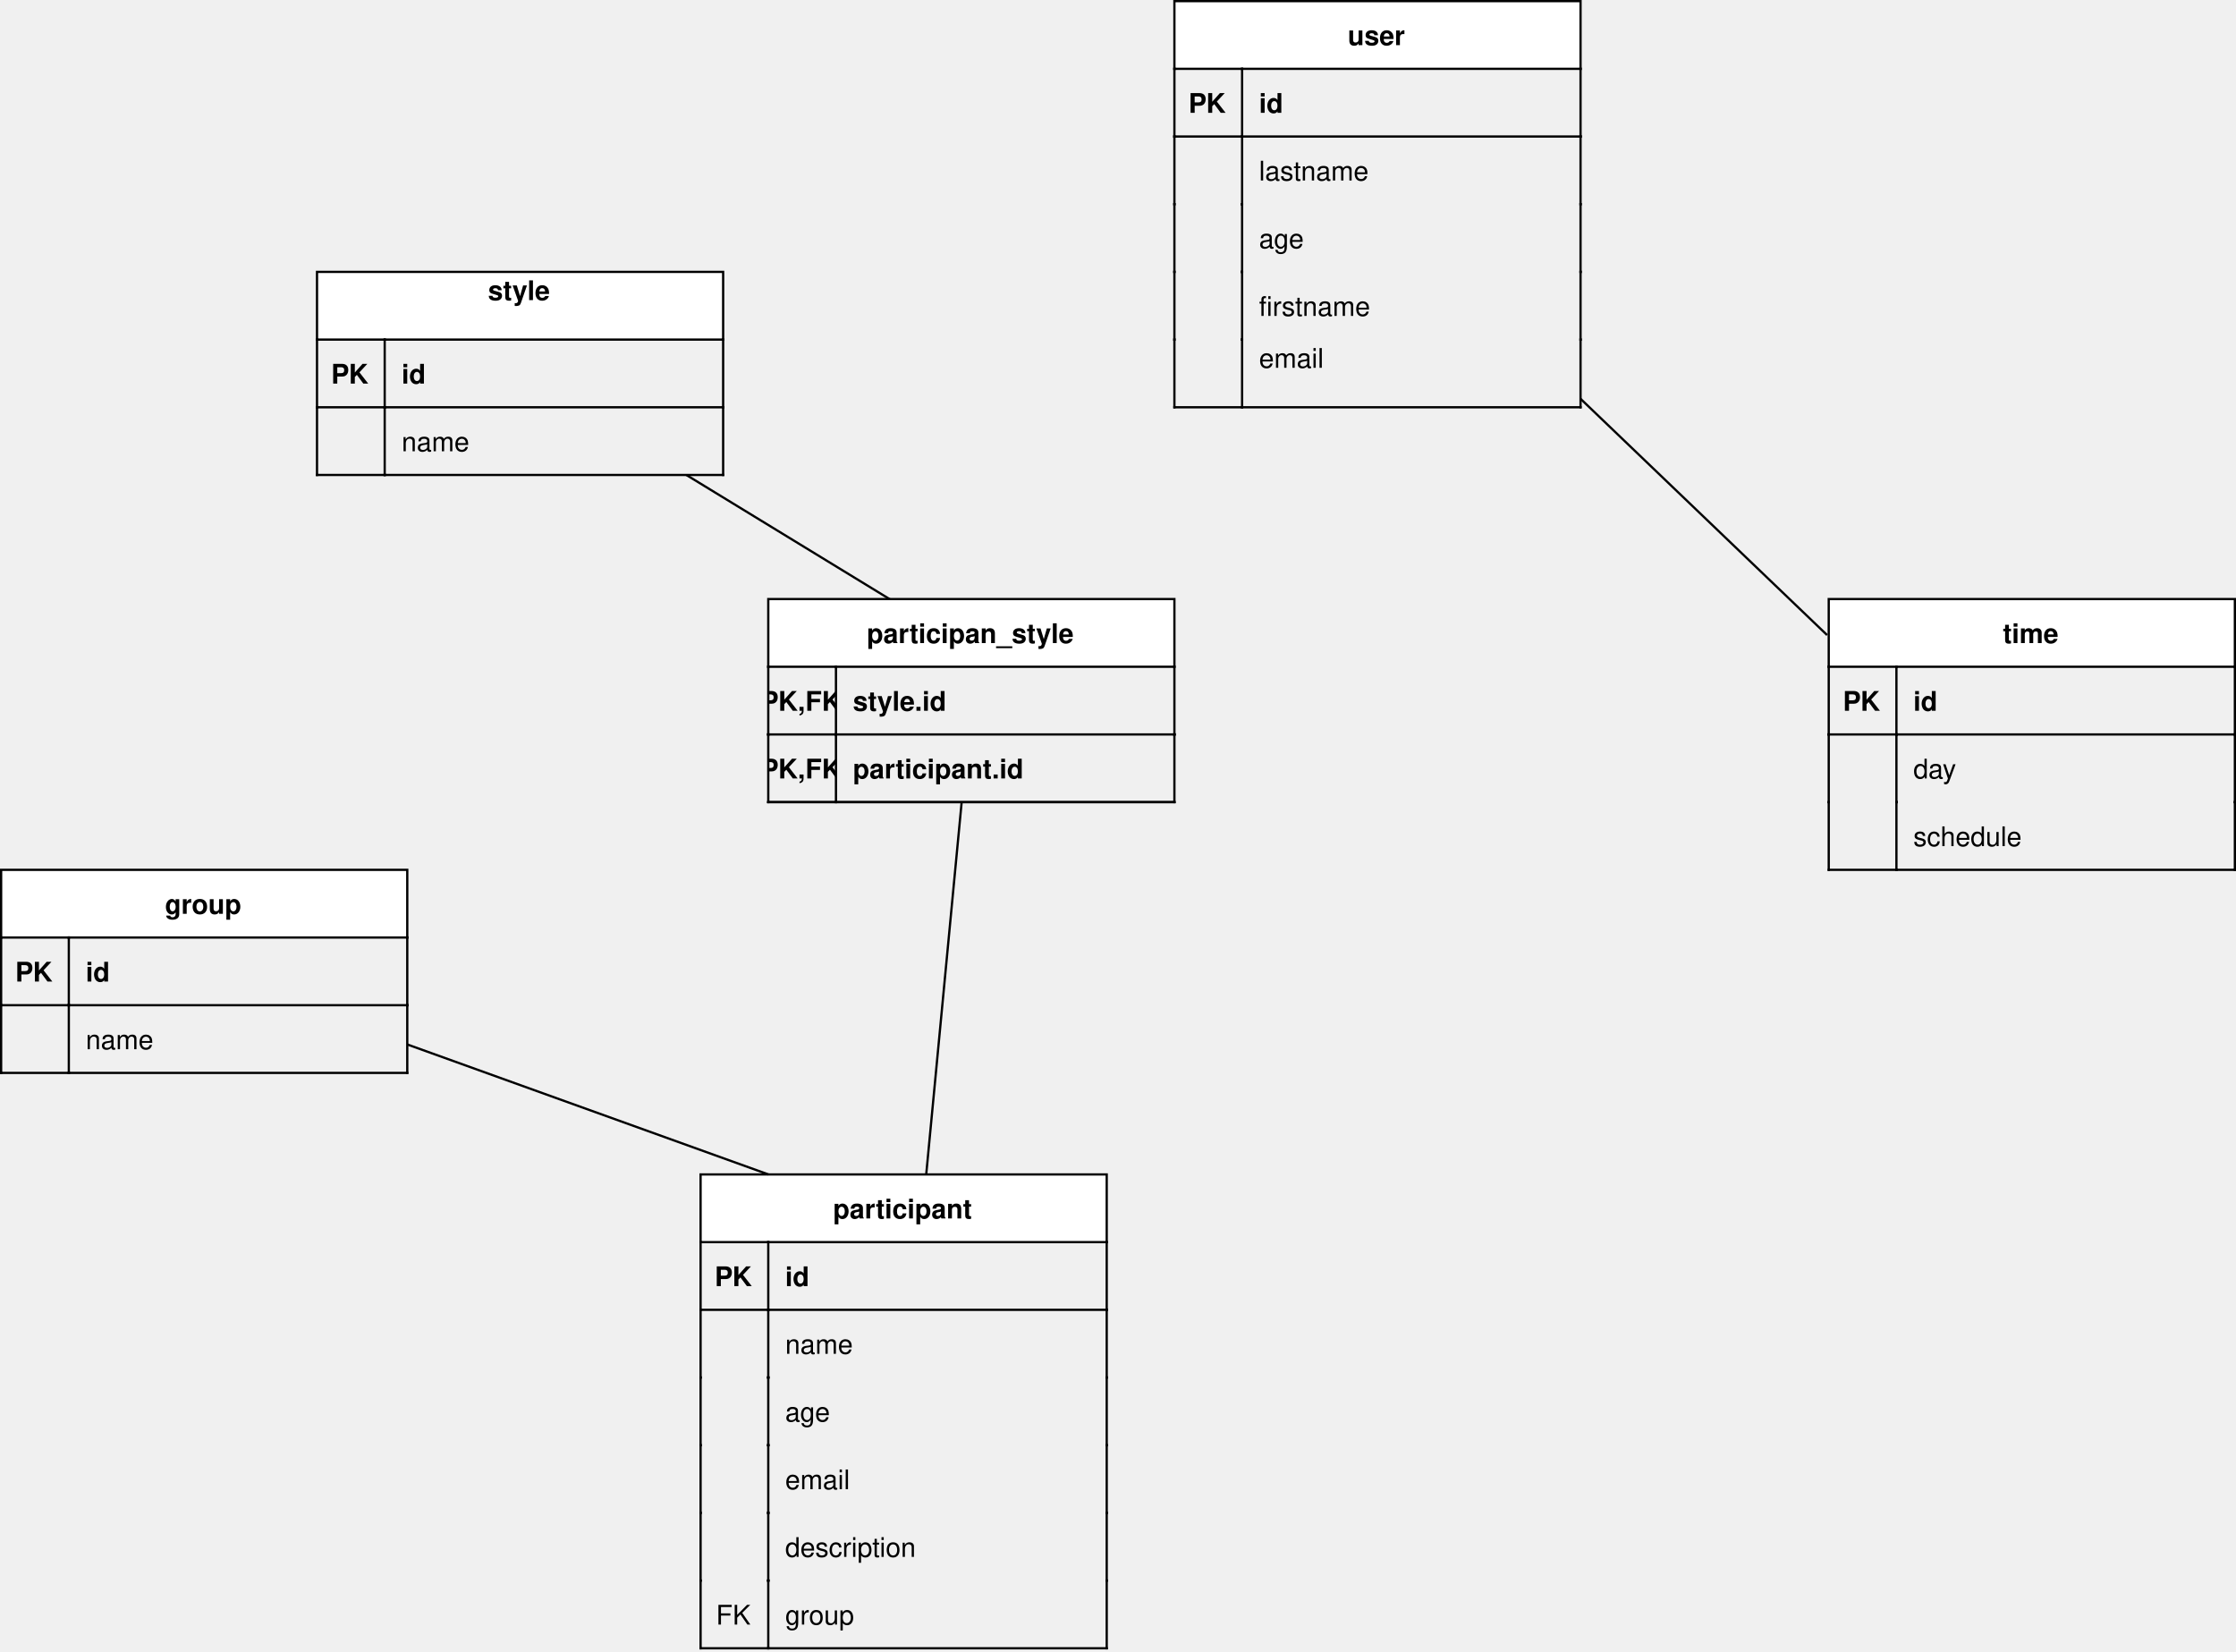
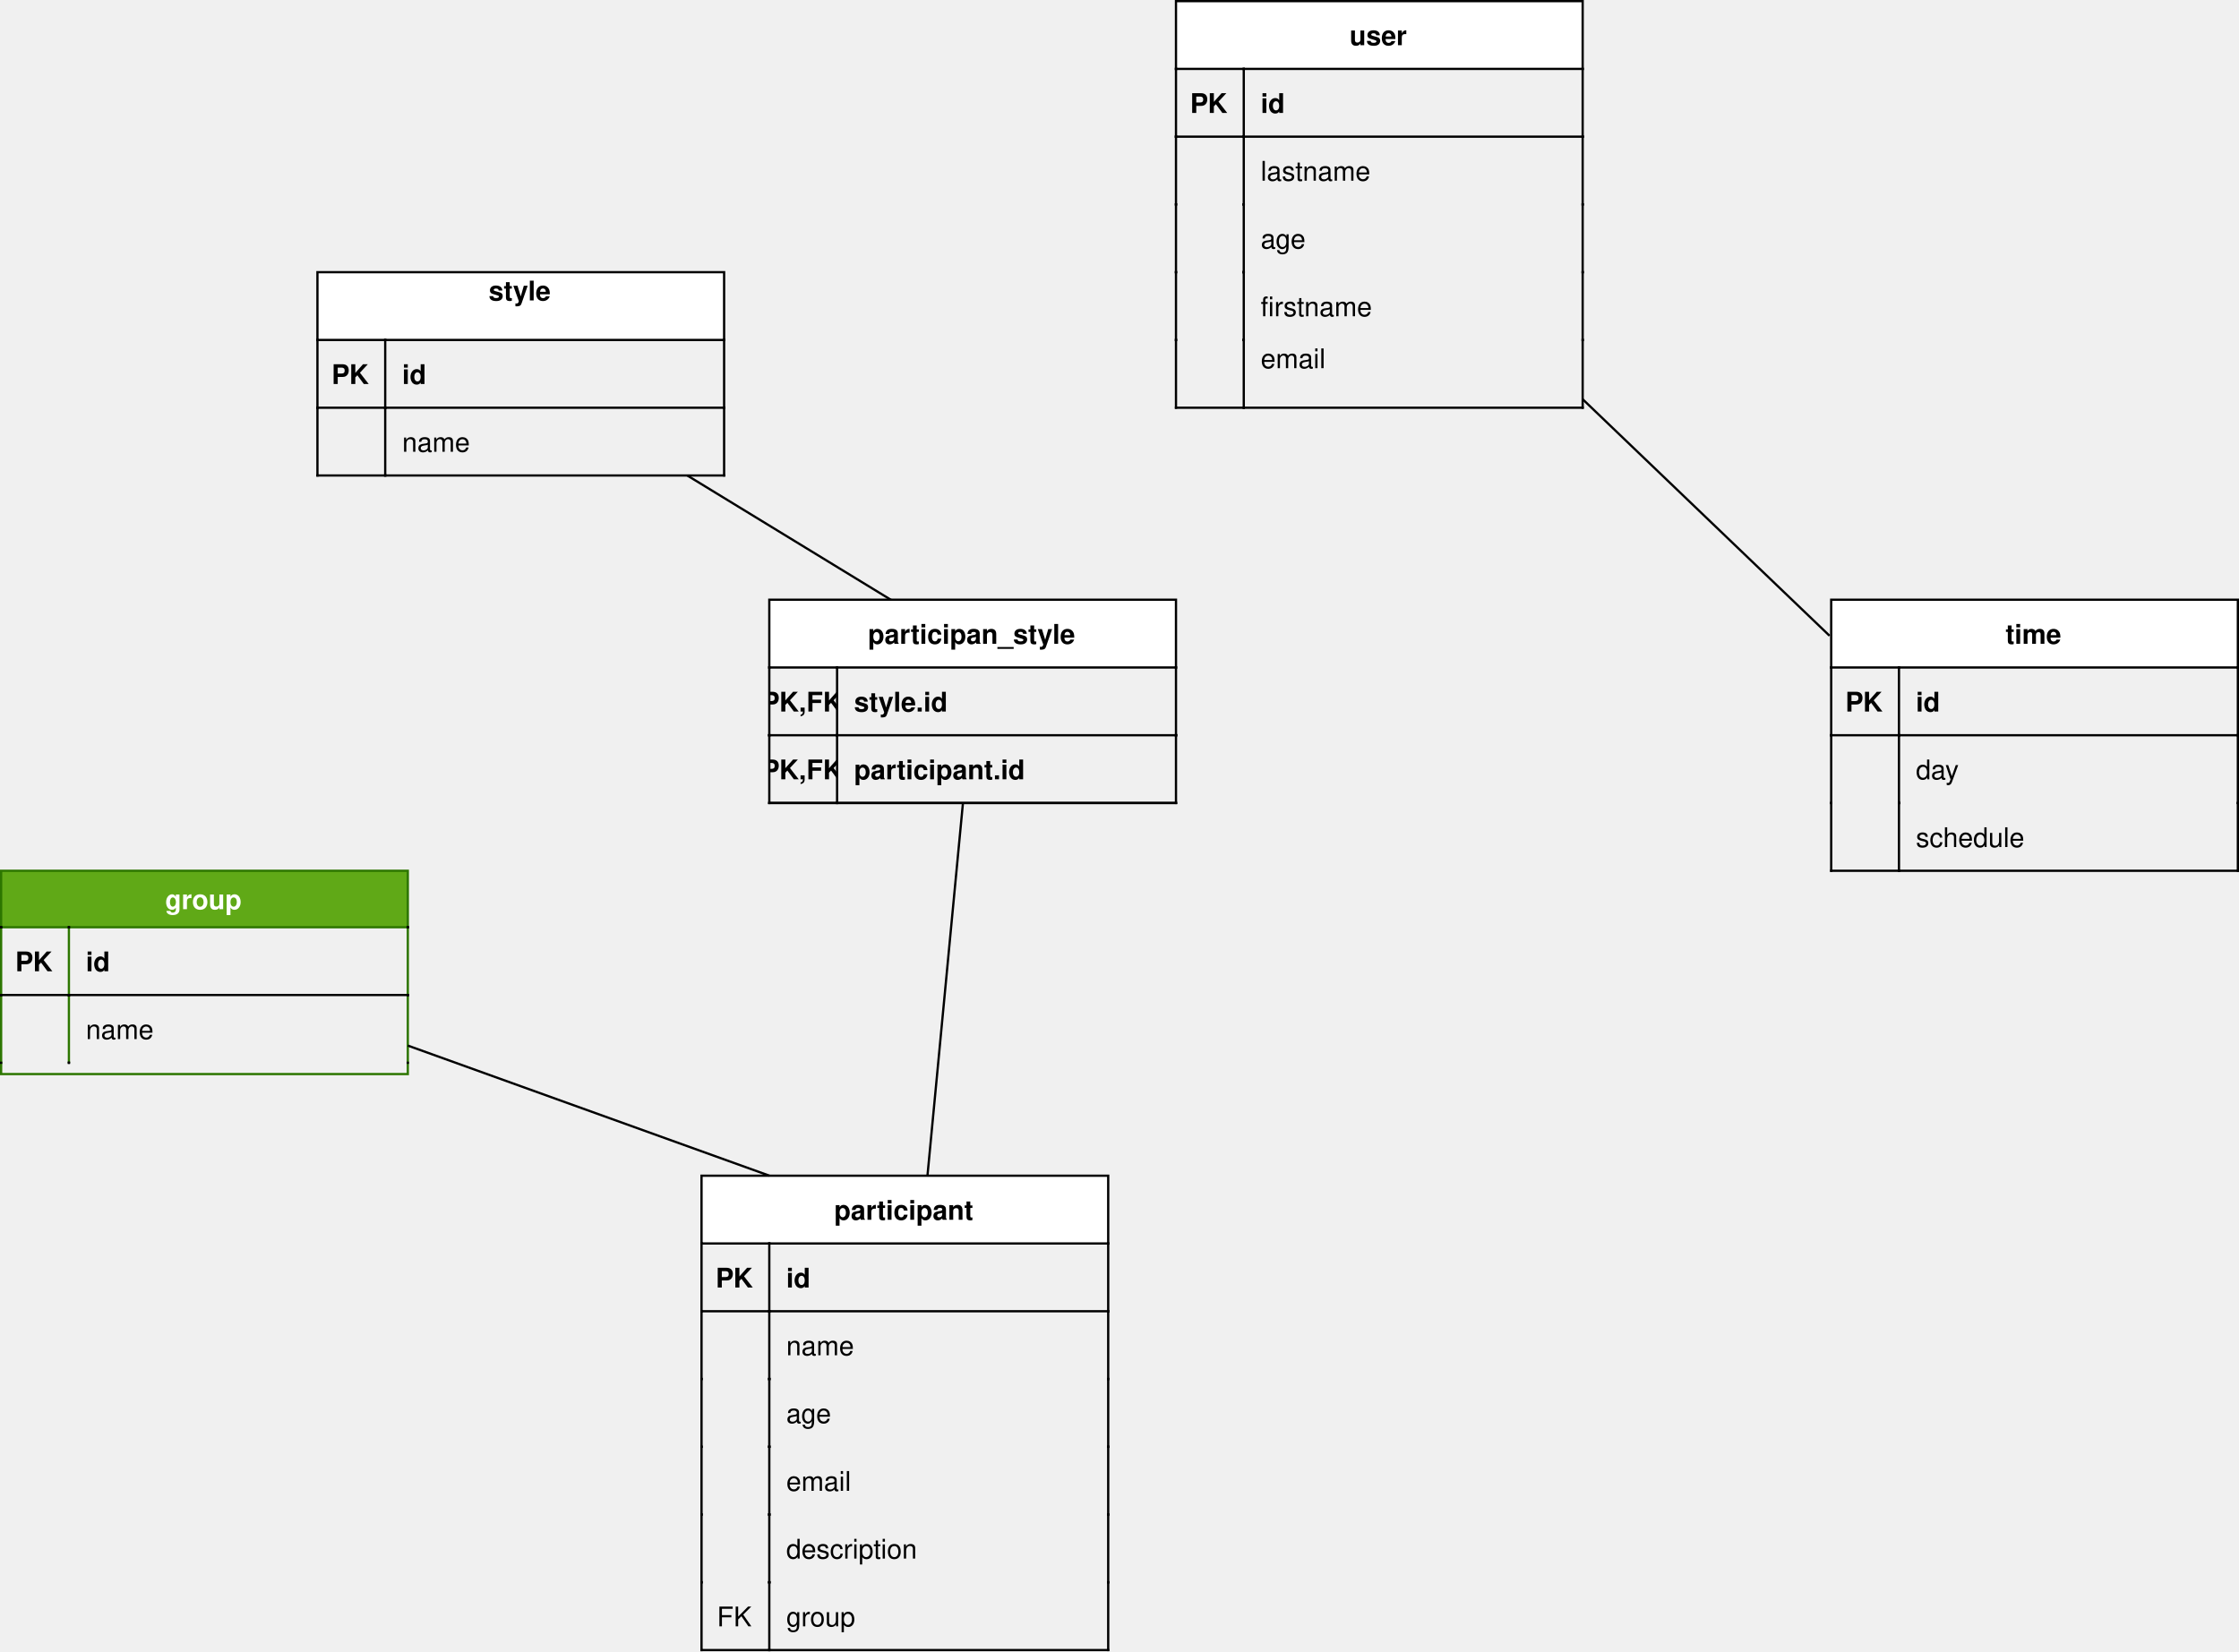
- <svg xmlns="http://www.w3.org/2000/svg" host="65bd71144e" version="1.1" width="991px" height="732px" viewBox="-0.5 -0.5 991 732" content="&lt;mxfile&gt;&lt;diagram id=&quot;DeCs5ghvAxFS0N9LmtRk&quot; name=&quot;Page-1&quot;&gt;7V1tj5s4EP41+bgRxrzlY5Nee9JtpVV70t19OrnBm1hHIAKnm+2vPxvMq0kCJCEUU61UPBgHZh778YwHM4Or3fFziPbbL4GLvZmuuccZ/DjTdR3oFvuPS96FRFvARLIJiZvIQC74Rn5iIdSE9EBcHJUq0iDwKNmXhevA9/GalmQoDIO3crXXwCv/6h5tsCT4tkaeLP2LuHSbSB3dzuW/Y7LZpr8MrEVyZofSyuJJoi1yg7eCCP42g6swCGhytDuusMe1l+olue7TibPZjYXYp40ucJIrfiDvIB4uou/sObmNINM3XIobjaVJhS3a80OKvnPRMqIopMJIkF/B1E4R8XHIBCAuex7aRySunki2xHOf0XtwoGlDaWn5So7Y/ZrYiNdl5npmjfEib/yVNf5N3Aw/jTyy8dnxmj0x/8VliCN2L88oolkDB9/Frrg+0zgvbDwUpQ1H/2G63qYnQuQS1uIq8AL+GH7g40wXRfUKjf/AIcXHgkio+zMOdpiG76yKOPtkCNML8D9BUX7LkQQcIdsWULQQMiTAu8mazu3LDoSJT5h7IZn7vHm/clUtt0FIfnKjeqmuCiaPy29k5yGfoR65FdEyiLt5bDrieRWFlqHBK7lhsP8ThRtMhWAfEJ/Gz2wu2R/TwkqbmzOT3euKlUFeZn+8esis5kc0ZBDkbWCGhDfM0bCkwV406uHXtP1QqJgffw8oDXZX4KYGIE5jhAhENAUEvAEg0nGoAIiXP05Cgj0XJcj7ysZU5G+8xIDxEItyA9ZYuVbvma6rRqj28ICp7tWLdb8lrov929lm0dg2BWPAlrYQjeVaa90a8tjQ5iPKOhN77EgycHafzWwOJJuzU4+1eTqKJ3WX0R6tib95Tq60KqAwhwKK4+kOa94UJI2auzFK9IkqGlGF9kCqsPqkCtgcEP0MGtglaXv35YmsL6jFE4ZkcB/t8NCZYhAwGDMzmLITEZt+TfaIqWpyF2/pLgJYdheh3XDIz4Il14z5luweTJOA+/qLZvPp5wP8RUv2HRTyF7PuoNQ8wJI9gclf7ASKMc8KrBbugdJUcTt/sT1V9OkvWrL78OBBozd/MesLavGEKRlcbX+xBQxGzQzWxAyDZ4ZFn8xgq8sMVmPDjIkZ5CwDnmGhLjE0R8GoiWHKRhg+MQC9R2ZIg5sqMoOSuQi2HE/EO0Q8hblhSj+IgdEiejBxw6O4weyTG+TwgirckHUGtbhBjhu4OFqHZE9J4KvLEC3QMGaGAHCiiD4oQoJZHWucpginR4oAUOaIT49enr4rS1wwjugjo6YJAGWe2DCN7mcrffZBe7D1e+aJrngYM1HYcvRRAgX23Q/8xbDczFu680SXxUdC/+ZqnkMIRfmfuKwZuih/PKbdnRfeC4UXHBJ2t3F6Wz2hC0NFwSFci/sBadIFTdljlucHY7f0etrZ3l2n7lQWYg9R8gOX7uKMSV84eRXAUklNM7SKGZMHElflJpQbcsoNQbPSUKIEqaEOWHDkeAMlZ9Yop6TFHBnN55tWBRkAmM0mAVmw8ZpZgKNP88JG88LbJS06zSHygKRFR05NUihpMesOSgUPHNk5nJIWO4FizFNDp0VMUWmquF2UuT1V9Jm06LTIVRpB+KBkGLOxYcbEE3Iukoveh04Ug0DBmIkBpL7sxAwDZoY+kxaBJocOVKGGvDcoxQ1AkyMJ0XqL3YOncPJiGzCMmiJAgzeezsaVa3QrGihEgtOsjFIgOI0ODyUSnL5rnAZ3qntVNY0EG4Yzh84i/1dp1pqDwkmn/CO3ixID0GBp+fySgc9+jK8ZPGlzTTNSSbJqAJJVBC7Ilw3i0nux1G3hANoyXlJmHQhcTHsxd2zbXjB3y9TsNFSTWtnpCB59Yc8tw9ZMx9GhqS/MUrNZbukd4JKiQ1qBPDtjrMwOlVhWuLQ+eZZGnkBloUiHDdcVbrJ3XpsNcJR2Ca5bV7gEkUTrg1hYADVb5Ix8ZeGideBFZvnl3QJdjhqrvrbQFRajdhD06cXXPmJIVxJGn8sLQFfr1deLprEUYAs5/Uy9bRG6AmHU/ACvDSDliYnAsmeFxMRZt6TESnygW2zq1HDbT2xBN4x5HgIwMte8un1e6+CCfTa4cL+MxSygU0DJIWKGm2ILt4wtwOq2/I3fbQPVeFW3NxcaJClPc8UroNMMI0lnG0ZwAcrbIygeXEg6ybini+k4NAUXrobFqCePRot0BKUJ477BhQuE0WtwwdCbQ0KB4IKhQIaKIbuQTGl0CjA0BcO4OWJ6Q/4X4IhesxgNtXZRuTgsKPB+vCEvQym3+2JXHIybHlosRk308Ch66HUDRmC0iEOqwA8nbDMqfpDjjK8knJyI5mgYNUvUfO5rYonhsUSfWzGCNt8FU4AlTu2BNiaWqPnyl9ip9/KX4pUki1OgGDVZ1HwrLP825L8JNM6SR4UopsSFS4kL2Vjcdq+lm7wTMX31q+Hk4L5pC0m3G0baQs13v3jawurhG3E+NnfBUuDFiJovgMXWnk8ZDN3AMeq5gi3PFSbuGBx39JrBYNfv1Kc6d9gnTDQm7qj54Efhq/ITg3SEyIgYhBXDIKDF6iHab78ELuY1/gc=&lt;/diagram&gt;&lt;/mxfile&gt;">
+ <svg xmlns="http://www.w3.org/2000/svg" host="65bd71144e" version="1.1" width="991px" height="731px" viewBox="-0.5 -0.5 991 731" content="&lt;mxfile&gt;&lt;diagram id=&quot;DeCs5ghvAxFS0N9LmtRk&quot; name=&quot;Page-1&quot;&gt;7V1tj5s4EP41+dgI856PTXrtSbeVqvaku/tUucGbWCU4Am83219/BmwgmE1NliXUplqp8WAMzDz24xkPZuFsDqcPKTzuP5IIxQvbik4L593CtoG78tl/ueSJS3w/LCW7FEdcVgu+4J+ICy0ufcARys4qUkJiio/nwi1JErSlZzKYpuTxvNo9ic+veoQ7JAm+bGEsS//BEd2X0tAOavmfCO/24srAX5VHDlBU5k+S7WFEHhsi54+Fs0kJoeWvw2mD4lx7Qi/lee+fOVrdWIoSqnQCV/wPGD/wh8voE3tOm9nIYfp21vxGC2lZYQ+P+U8Kv+WidUZhSrmRnPwMpnYKcYJSJgBFOY7hMcNF9VKyx3F0B5/IAxUNidL6Hp9Q9Lm0UV6XmeuONZYX88bvWeNf+M3kh2GMdwn7vWVPnF9xnaKM3csdzGjVwEMSoYifX2k8L+ximImGs++IbvfiQAojzFrckJjkj5GQBFW6aKqXa/wHSik6NURc3R8QOSCaPrEq/Ogbl5ueg/+Nw8uPNZJAyGX7BopWXAY5eHdV07V92Q9u4mfMvZLMfdm8n3NVrfckxT9zo8ZCVw2TF+VHfIhhwlAPo5ZoTYpuXpgOx3FLoefQyCtFKTn+DdMdolxwJDihxTN7a/bHtLCxlt7CY/e6YWVQl9lfXj1lVksymjII5m0ghoRHlKNhTcmRNxqje9F+ylWc//5GKCWHF+CmAyChMkI4IlQB4QwACDEONQDx6a9nIcGei2IYf2ZjKkx2cWnAYoiFtQE7rNyp90rXbSO0ezhhqruPC93vcRShZDjbrJRt0zCG09MWvLFaa71bgzEb2hJIWWdij51JBq7uU83mQLI5O3Rbm4tRvKy7zo5wi5PdXXmm3wKFNxVQnJ7vsN6gIFFqbmCU2DNVKFGFdUOq8MekCkcdEOMMGijCor3X5YmqL5jFE65k8AQe0NSZYhIw0JkZPNmJKEy/xUfIVDW7i0O6i8A5dxedQHHIr4IlLxnzfdk9mCcBr+sveurTzxv4i77sOxjkL1bdwah5gC97ArO/eBUodJ4V+D3cA6OpYjh/sT9VjOkv+rL7cONBYzR/seoLZvGEJxncbH+xBwy0ZgZ/ZobJM8NqTGYIzGUGX9kwOjGDnGWQZ1iYSwzqKNCaGOZshOkTA7BHZAYR3DSRGYzMRQjkeCI6QBwbzA1z+kEBjB7Rg5kbbsUN3pjcIIcXTOGGqjOYxQ1y3CBC2TbFR4pJYi5D9ECDzgwBnJkifgOKCEekCODIHPH+1svTo7FE3SGMogngyDyxYxo9Ljb24q11Y+vfkCf64EFnogjk6KMECpREb/MXw2oz7+kh5l0WnTD9N1fz0nEcXv6vKFuuzcvvTqK754WnRuETSjG72yK97RlD8dshD+mW3w8QSRdUsMeizg9G0dnraRd7d5e6hSxFMaT4Bzq7iwsm/ZSTVwMsrdQ012qZsXwgflZtQrmh8Lwhx2s1VCpBaugKLIRyvIHiC2uUc9JijQz1YcRvIQMAT20SUAUbXzILCO15Xqg0LxwuaTFUh8gNkhZDOTXJoKTFqjsYNSsMZedwTlq8ChQ6Tw3DHjFFo6liuBBCf6oYM2kx7JGrpFn4oOoLZvGEnIsUwaepE8UkUKAzMQDhy87MMGFmGDNpEVhy6MAUaqh7g1HcACw5kpBt9yh6iA1OXuwDBq0pAii88XQxrtyhW95AIxIsltzOAsEiOjyVSLB411gEd9p7ValGgl03XDrhqv7XatZfgsbB8Pwiw0WJAVBYWr68ZJCwi+VrBm+spWW5QlKuGoByFSEX1MsGRempWbpu4cAJZLwIZp0IXLxgtQyDIFgxd8uzAhGqEVYOrwSPvQqWvhtYXhjajmevvLNmq9zSV4CLQIe0AnlxxtiaHdreQotlhSa3LWzHt+AKBPzqDfl98a/QQUq+o8YR+13gWxcB32O3PdBaW7IdxaWIQbbb67NnjtFexID77VWdUdmNsBUhMYgb0bGrjkGLEXWPMMuTsOVA87wccR0stPYp7Pld2bHDTlcQhjcqYZj7tmzdHQxjCzljzeydFPoAQWt+cF4ac6pzGYEfLBq5jItXyWPsjF6Je55IOMJ23WUdNXCr22vvuNc7HhFcjEe8XpJjFQNqoOQhY4brE46Ysxx/OcK0d/JXfh0OtENc173soJDXPM8VXwCdDoxUPWuSiY7AkXdUMCm44KhvoK3TdFGMQ3Nw4cWw0Hry6PbIYDCaMAYMLvQnjDHTHYFrq0NCt+CCqz7j04otZBeSKY0aHmDoAQa9OWJ+qf434IhREx9dczdeqbuDYRwhL0MZvWFjHxzoTQ89FqNmergVPYy6ZyNwe8QhteMHddtoxQ9ynPEep7MToY4GrVmi4wthM0tMjyXG3L0R9PmUmG4s0WPbNJ1YouNjYXxz319/XF5/sugBCq3JouPzYvXnJL+W0LhIHi2imBMXfoWjaizuuz3TIO9EzB8KU5wcDJi2UPWxaaYtdHwqLE9b2Nx8784RcxfM/GYY6PhoWGHt5ZzBcB04tJ4rBPJcYeaOyXHHqBkMQffmfkZxR6BuIp24o+MbIY0P0c8MciVENGIQVkwJoc3qKTzuP5II5TX+Bw==&lt;/diagram&gt;&lt;/mxfile&gt;">
  <defs>
    <clipPath id="mx-clip-140-150-30-30-0">
      <rect x="140" y="150" width="30" height="30" />
    </clipPath>
    <clipPath id="mx-clip-176-150-144-30-0">
      <rect x="176" y="150" width="144" height="30" />
    </clipPath>
    <clipPath id="mx-clip-176-180-144-30-0">
      <rect x="176" y="180" width="144" height="30" />
    </clipPath>
    <clipPath id="mx-clip-310-550-30-30-0">
      <rect x="310" y="550" width="30" height="30" />
    </clipPath>
    <clipPath id="mx-clip-346-550-144-30-0">
      <rect x="346" y="550" width="144" height="30" />
    </clipPath>
    <clipPath id="mx-clip-346-580-144-30-0">
      <rect x="346" y="580" width="144" height="30" />
    </clipPath>
    <clipPath id="mx-clip-346-610-144-30-0">
      <rect x="346" y="610" width="144" height="30" />
    </clipPath>
    <clipPath id="mx-clip-346-640-144-30-0">
      <rect x="346" y="640" width="144" height="30" />
    </clipPath>
    <clipPath id="mx-clip-346-670-144-30-0">
      <rect x="346" y="670" width="144" height="30" />
    </clipPath>
    <clipPath id="mx-clip-310-700-30-30-0">
      <rect x="310" y="700" width="30" height="30" />
    </clipPath>
    <clipPath id="mx-clip-346-700-144-30-0">
      <rect x="346" y="700" width="144" height="30" />
    </clipPath>
    <clipPath id="mx-clip-810-295-30-30-0">
      <rect x="810" y="295" width="30" height="30" />
    </clipPath>
    <clipPath id="mx-clip-846-295-144-30-0">
      <rect x="846" y="295" width="144" height="30" />
    </clipPath>
    <clipPath id="mx-clip-846-325-144-30-0">
      <rect x="846" y="325" width="144" height="30" />
    </clipPath>
    <clipPath id="mx-clip-846-355-144-30-0">
      <rect x="846" y="355" width="144" height="30" />
    </clipPath>
-     <clipPath id="mx-clip-0-415-30-30-0">
-       <rect x="0" y="415" width="30" height="30" />
-     </clipPath>
-     <clipPath id="mx-clip-36-415-144-30-0">
-       <rect x="36" y="415" width="144" height="30" />
-     </clipPath>
-     <clipPath id="mx-clip-36-445-144-30-0">
-       <rect x="36" y="445" width="144" height="30" />
+     <clipPath id="mx-clip-0-410-30-30-0">
+       <rect x="0" y="410" width="30" height="30" />
+     </clipPath>
+     <clipPath id="mx-clip-36-410-144-30-0">
+       <rect x="36" y="410" width="144" height="30" />
+     </clipPath>
+     <clipPath id="mx-clip-36-440-144-30-0">
+       <rect x="36" y="440" width="144" height="30" />
    </clipPath>
    <clipPath id="mx-clip-520-30-30-30-0">
      <rect x="520" y="30" width="30" height="30" />
    </clipPath>
    <clipPath id="mx-clip-556-30-144-30-0">
      <rect x="556" y="30" width="144" height="30" />
    </clipPath>
    <clipPath id="mx-clip-556-60-144-30-0">
      <rect x="556" y="60" width="144" height="30" />
    </clipPath>
    <clipPath id="mx-clip-556-90-144-30-0">
      <rect x="556" y="90" width="144" height="30" />
    </clipPath>
    <clipPath id="mx-clip-556-120-144-30-0">
      <rect x="556" y="120" width="144" height="30" />
    </clipPath>
    <clipPath id="mx-clip-556-150-144-30-0">
      <rect x="556" y="150" width="144" height="30" />
    </clipPath>
    <clipPath id="mx-clip-340-295-30-30-0">
      <rect x="340" y="295" width="30" height="30" />
    </clipPath>
    <clipPath id="mx-clip-376-295-144-30-0">
      <rect x="376" y="295" width="144" height="30" />
    </clipPath>
    <clipPath id="mx-clip-340-325-30-30-0">
      <rect x="340" y="325" width="30" height="30" />
    </clipPath>
    <clipPath id="mx-clip-376-325-144-30-0">
      <rect x="376" y="325" width="144" height="30" />
    </clipPath>
  </defs>
  <g>
    <path d="M 140 150 L 140 120 L 320 120 L 320 150" fill="rgb(255, 255, 255)" stroke="rgb(0, 0, 0)" stroke-miterlimit="10" pointer-events="all" />
    <path d="M 140 150 L 140 210 L 320 210 L 320 150" fill="none" stroke="rgb(0, 0, 0)" stroke-miterlimit="10" pointer-events="none" />
    <path d="M 140 150 L 320 150" fill="none" stroke="rgb(0, 0, 0)" stroke-miterlimit="10" pointer-events="none" />
    <path d="M 170 150 L 170 180 L 170 210" fill="none" stroke="rgb(0, 0, 0)" stroke-miterlimit="10" pointer-events="none" />
    <g fill="rgb(0, 0, 0)" font-family="Helvetica" font-weight="bold" pointer-events="none" text-anchor="middle" font-size="12px">
      <text x="229.5" y="132.5">
                style
            </text>
    </g>
    <path d="M 140 150 M 320 150 M 320 180 L 140 180" fill="none" stroke="rgb(0, 0, 0)" stroke-linecap="square" stroke-miterlimit="10" pointer-events="none" />
    <path d="M 140 150 M 170 150 M 170 180 M 140 180" fill="none" stroke="rgb(0, 0, 0)" stroke-linecap="square" stroke-miterlimit="10" pointer-events="none" />
    <g fill="rgb(0, 0, 0)" font-family="Helvetica" font-weight="bold" pointer-events="none" clip-path="url(#mx-clip-140-150-30-30-0)" text-anchor="middle" font-size="12px">
      <text x="154.5" y="169.5">
                PK
            </text>
    </g>
    <path d="M 170 150 M 320 150 M 320 180 M 170 180" fill="none" stroke="rgb(0, 0, 0)" stroke-linecap="square" stroke-miterlimit="10" pointer-events="none" />
    <g fill="rgb(0, 0, 0)" font-family="Helvetica" font-weight="bold" text-decoration="underline" pointer-events="none" clip-path="url(#mx-clip-176-150-144-30-0)" font-size="12px">
      <text x="177.5" y="169.5">
                id
            </text>
    </g>
    <path d="M 140 180 M 170 180 M 170 210 M 140 210" fill="none" stroke="rgb(0, 0, 0)" stroke-linecap="square" stroke-miterlimit="10" pointer-events="none" />
    <path d="M 170 180 M 320 180 M 320 210 M 170 210" fill="none" stroke="rgb(0, 0, 0)" stroke-linecap="square" stroke-miterlimit="10" pointer-events="none" />
    <g fill="rgb(0, 0, 0)" font-family="Helvetica" pointer-events="none" clip-path="url(#mx-clip-176-180-144-30-0)" font-size="12px">
      <text x="177.5" y="199.5">
                name
            </text>
    </g>
    <path d="M 310 550 L 310 520 L 490 520 L 490 550" fill="rgb(255, 255, 255)" stroke="rgb(0, 0, 0)" stroke-miterlimit="10" pointer-events="none" />
    <path d="M 310 550 L 310 730 L 490 730 L 490 550" fill="none" stroke="rgb(0, 0, 0)" stroke-miterlimit="10" pointer-events="none" />
    <path d="M 310 550 L 490 550" fill="none" stroke="rgb(0, 0, 0)" stroke-miterlimit="10" pointer-events="none" />
    <path d="M 340 550 L 340 580 L 340 610 L 340 640 L 340 670 L 340 700 L 340 730" fill="none" stroke="rgb(0, 0, 0)" stroke-miterlimit="10" pointer-events="none" />
    <g fill="rgb(0, 0, 0)" font-family="Helvetica" font-weight="bold" pointer-events="none" text-anchor="middle" font-size="12px">
      <text x="399.5" y="539.5">
                participant
            </text>
    </g>
    <path d="M 310 550 M 490 550 M 490 580 L 310 580" fill="none" stroke="rgb(0, 0, 0)" stroke-linecap="square" stroke-miterlimit="10" pointer-events="none" />
    <path d="M 310 550 M 340 550 M 340 580 M 310 580" fill="none" stroke="rgb(0, 0, 0)" stroke-linecap="square" stroke-miterlimit="10" pointer-events="none" />
    <g fill="rgb(0, 0, 0)" font-family="Helvetica" font-weight="bold" pointer-events="none" clip-path="url(#mx-clip-310-550-30-30-0)" text-anchor="middle" font-size="12px">
      <text x="324.5" y="569.5">
                PK
            </text>
    </g>
    <path d="M 340 550 M 490 550 M 490 580 M 340 580" fill="none" stroke="rgb(0, 0, 0)" stroke-linecap="square" stroke-miterlimit="10" pointer-events="none" />
    <g fill="rgb(0, 0, 0)" font-family="Helvetica" font-weight="bold" text-decoration="underline" pointer-events="none" clip-path="url(#mx-clip-346-550-144-30-0)" font-size="12px">
      <text x="347.5" y="569.5">
                id
            </text>
    </g>
    <path d="M 310 580 M 340 580 M 340 610 M 310 610" fill="none" stroke="rgb(0, 0, 0)" stroke-linecap="square" stroke-miterlimit="10" pointer-events="none" />
    <path d="M 340 580 M 490 580 M 490 610 M 340 610" fill="none" stroke="rgb(0, 0, 0)" stroke-linecap="square" stroke-miterlimit="10" pointer-events="none" />
    <g fill="rgb(0, 0, 0)" font-family="Helvetica" pointer-events="none" clip-path="url(#mx-clip-346-580-144-30-0)" font-size="12px">
      <text x="347.5" y="599.5">
                name
            </text>
    </g>
    <path d="M 310 610 M 340 610 M 340 640 M 310 640" fill="none" stroke="rgb(0, 0, 0)" stroke-linecap="square" stroke-miterlimit="10" pointer-events="none" />
    <path d="M 340 610 M 490 610 M 490 640 M 340 640" fill="none" stroke="rgb(0, 0, 0)" stroke-linecap="square" stroke-miterlimit="10" pointer-events="none" />
    <g fill="rgb(0, 0, 0)" font-family="Helvetica" pointer-events="none" clip-path="url(#mx-clip-346-610-144-30-0)" font-size="12px">
      <text x="347.5" y="629.5">
                age
            </text>
    </g>
    <path d="M 310 640 M 340 640 M 340 670 M 310 670" fill="none" stroke="rgb(0, 0, 0)" stroke-linecap="square" stroke-miterlimit="10" pointer-events="none" />
    <path d="M 340 640 M 490 640 M 490 670 M 340 670" fill="none" stroke="rgb(0, 0, 0)" stroke-linecap="square" stroke-miterlimit="10" pointer-events="none" />
    <g fill="rgb(0, 0, 0)" font-family="Helvetica" pointer-events="none" clip-path="url(#mx-clip-346-640-144-30-0)" font-size="12px">
      <text x="347.5" y="659.5">
                email
            </text>
    </g>
    <path d="M 310 670 M 340 670 M 340 700 M 310 700" fill="none" stroke="rgb(0, 0, 0)" stroke-linecap="square" stroke-miterlimit="10" pointer-events="none" />
    <path d="M 340 670 M 490 670 M 490 700 M 340 700" fill="none" stroke="rgb(0, 0, 0)" stroke-linecap="square" stroke-miterlimit="10" pointer-events="none" />
    <g fill="rgb(0, 0, 0)" font-family="Helvetica" pointer-events="none" clip-path="url(#mx-clip-346-670-144-30-0)" font-size="12px">
      <text x="347.5" y="689.5">
                description
            </text>
    </g>
    <path d="M 310 700 M 340 700 M 340 730 M 310 730" fill="none" stroke="rgb(0, 0, 0)" stroke-linecap="square" stroke-miterlimit="10" pointer-events="none" />
    <g fill="rgb(0, 0, 0)" font-family="Helvetica" pointer-events="none" clip-path="url(#mx-clip-310-700-30-30-0)" text-anchor="middle" font-size="12px">
      <text x="324.5" y="719.5">
                FK
            </text>
    </g>
    <path d="M 340 700 M 490 700 M 490 730 M 340 730" fill="none" stroke="rgb(0, 0, 0)" stroke-linecap="square" stroke-miterlimit="10" pointer-events="none" />
    <g fill="rgb(0, 0, 0)" font-family="Helvetica" pointer-events="none" clip-path="url(#mx-clip-346-700-144-30-0)" font-size="12px">
      <text x="347.5" y="719.5">
                group
            </text>
    </g>
    <path d="M 399.94 268.78 L 303.69 210" fill="none" stroke="rgb(0, 0, 0)" stroke-miterlimit="10" pointer-events="none" />
    <path d="M 810 295 L 810 265 L 990 265 L 990 295" fill="rgb(255, 255, 255)" stroke="rgb(0, 0, 0)" stroke-miterlimit="10" pointer-events="none" />
    <path d="M 810 295 L 810 385 L 990 385 L 990 295" fill="none" stroke="rgb(0, 0, 0)" stroke-miterlimit="10" pointer-events="none" />
    <path d="M 810 295 L 990 295" fill="none" stroke="rgb(0, 0, 0)" stroke-miterlimit="10" pointer-events="none" />
    <path d="M 840 295 L 840 325 L 840 355 L 840 385" fill="none" stroke="rgb(0, 0, 0)" stroke-miterlimit="10" pointer-events="none" />
    <g fill="rgb(0, 0, 0)" font-family="Helvetica" font-weight="bold" pointer-events="none" text-anchor="middle" font-size="12px">
      <text x="899.5" y="284.5">
                time
            </text>
    </g>
    <path d="M 810 295 M 990 295 M 990 325 L 810 325" fill="none" stroke="rgb(0, 0, 0)" stroke-linecap="square" stroke-miterlimit="10" pointer-events="none" />
    <path d="M 810 295 M 840 295 M 840 325 M 810 325" fill="none" stroke="rgb(0, 0, 0)" stroke-linecap="square" stroke-miterlimit="10" pointer-events="none" />
    <g fill="rgb(0, 0, 0)" font-family="Helvetica" font-weight="bold" pointer-events="none" clip-path="url(#mx-clip-810-295-30-30-0)" text-anchor="middle" font-size="12px">
      <text x="824.5" y="314.5">
                PK
            </text>
    </g>
    <path d="M 840 295 M 990 295 M 990 325 M 840 325" fill="none" stroke="rgb(0, 0, 0)" stroke-linecap="square" stroke-miterlimit="10" pointer-events="none" />
    <g fill="rgb(0, 0, 0)" font-family="Helvetica" font-weight="bold" text-decoration="underline" pointer-events="none" clip-path="url(#mx-clip-846-295-144-30-0)" font-size="12px">
      <text x="847.5" y="314.5">
                id
            </text>
    </g>
    <path d="M 810 325 M 840 325 M 840 355 M 810 355" fill="none" stroke="rgb(0, 0, 0)" stroke-linecap="square" stroke-miterlimit="10" pointer-events="none" />
    <path d="M 840 325 M 990 325 M 990 355 M 840 355" fill="none" stroke="rgb(0, 0, 0)" stroke-linecap="square" stroke-miterlimit="10" pointer-events="none" />
    <g fill="rgb(0, 0, 0)" font-family="Helvetica" pointer-events="none" clip-path="url(#mx-clip-846-325-144-30-0)" font-size="12px">
      <text x="847.5" y="344.5">
                day
            </text>
    </g>
    <path d="M 810 355 M 840 355 M 840 385 M 810 385" fill="none" stroke="rgb(0, 0, 0)" stroke-linecap="square" stroke-miterlimit="10" pointer-events="none" />
    <path d="M 840 355 M 990 355 M 990 385 M 840 385" fill="none" stroke="rgb(0, 0, 0)" stroke-linecap="square" stroke-miterlimit="10" pointer-events="none" />
    <g fill="rgb(0, 0, 0)" font-family="Helvetica" pointer-events="none" clip-path="url(#mx-clip-846-355-144-30-0)" font-size="12px">
      <text x="847.5" y="374.5">
                schedule
            </text>
    </g>
    <path d="M 410 520 L 425.71 355" fill="none" stroke="rgb(0, 0, 0)" stroke-miterlimit="10" pointer-events="none" />
    <path d="M 700 176.24 L 809.28 280.96" fill="none" stroke="rgb(0, 0, 0)" stroke-miterlimit="10" pointer-events="none" />
-     <path d="M 0 415 L 0 385 L 180 385 L 180 415" fill="rgb(255, 255, 255)" stroke="rgb(0, 0, 0)" stroke-miterlimit="10" pointer-events="none" />
-     <path d="M 0 415 L 0 475 L 180 475 L 180 415" fill="none" stroke="rgb(0, 0, 0)" stroke-miterlimit="10" pointer-events="none" />
-     <path d="M 0 415 L 180 415" fill="none" stroke="rgb(0, 0, 0)" stroke-miterlimit="10" pointer-events="none" />
-     <path d="M 30 415 L 30 445 L 30 475" fill="none" stroke="rgb(0, 0, 0)" stroke-miterlimit="10" pointer-events="none" />
-     <g fill="rgb(0, 0, 0)" font-family="Helvetica" font-weight="bold" pointer-events="none" text-anchor="middle" font-size="12px">
-       <text x="89.5" y="404.5">
+     <path d="M 0 410 L 0 385 L 180 385 L 180 410" fill="#60a917" stroke="#2d7600" stroke-miterlimit="10" pointer-events="none" />
+     <path d="M 0 410 L 0 475 L 180 475 L 180 410" fill="none" stroke="#2d7600" stroke-miterlimit="10" pointer-events="none" />
+     <path d="M 0 410 L 180 410" fill="none" stroke="#2d7600" stroke-miterlimit="10" pointer-events="none" />
+     <path d="M 30 410 L 30 440 L 30 470" fill="none" stroke="#2d7600" stroke-miterlimit="10" pointer-events="none" />
+     <g fill="#ffffff" font-family="Helvetica" font-weight="bold" pointer-events="none" text-anchor="middle" font-size="12px">
+       <text x="89.5" y="402">
                group
            </text>
    </g>
-     <path d="M 0 415 M 180 415 M 180 445 L 0 445" fill="none" stroke="rgb(0, 0, 0)" stroke-linecap="square" stroke-miterlimit="10" pointer-events="none" />
-     <path d="M 0 415 M 30 415 M 30 445 M 0 445" fill="none" stroke="rgb(0, 0, 0)" stroke-linecap="square" stroke-miterlimit="10" pointer-events="none" />
-     <g fill="rgb(0, 0, 0)" font-family="Helvetica" font-weight="bold" pointer-events="none" clip-path="url(#mx-clip-0-415-30-30-0)" text-anchor="middle" font-size="12px">
-       <text x="14.5" y="434.5">
-                 PK
-             </text>
-     </g>
-     <path d="M 30 415 M 180 415 M 180 445 M 30 445" fill="none" stroke="rgb(0, 0, 0)" stroke-linecap="square" stroke-miterlimit="10" pointer-events="none" />
-     <g fill="rgb(0, 0, 0)" font-family="Helvetica" font-weight="bold" text-decoration="underline" pointer-events="none" clip-path="url(#mx-clip-36-415-144-30-0)" font-size="12px">
-       <text x="37.5" y="434.5">
-                 id
-             </text>
-     </g>
-     <path d="M 0 445 M 30 445 M 30 475 M 0 475" fill="none" stroke="rgb(0, 0, 0)" stroke-linecap="square" stroke-miterlimit="10" pointer-events="none" />
-     <path d="M 30 445 M 180 445 M 180 475 M 30 475" fill="none" stroke="rgb(0, 0, 0)" stroke-linecap="square" stroke-miterlimit="10" pointer-events="none" />
-     <g fill="rgb(0, 0, 0)" font-family="Helvetica" pointer-events="none" clip-path="url(#mx-clip-36-445-144-30-0)" font-size="12px">
-       <text x="37.5" y="464.5">
+     <path d="M 0 410 M 180 410 M 180 440 L 0 440" fill="none" stroke="rgb(0, 0, 0)" stroke-linecap="square" stroke-miterlimit="10" pointer-events="none" />
+     <path d="M 0 410 M 30 410 M 30 440 M 0 440" fill="none" stroke="rgb(0, 0, 0)" stroke-linecap="square" stroke-miterlimit="10" pointer-events="none" />
+     <g fill="rgb(0, 0, 0)" font-family="Helvetica" font-weight="bold" pointer-events="none" clip-path="url(#mx-clip-0-410-30-30-0)" text-anchor="middle" font-size="12px">
+       <text x="14.5" y="429.5">
+                 PK
+             </text>
+     </g>
+     <path d="M 30 410 M 180 410 M 180 440 M 30 440" fill="none" stroke="rgb(0, 0, 0)" stroke-linecap="square" stroke-miterlimit="10" pointer-events="none" />
+     <g fill="rgb(0, 0, 0)" font-family="Helvetica" font-weight="bold" text-decoration="underline" pointer-events="none" clip-path="url(#mx-clip-36-410-144-30-0)" font-size="12px">
+       <text x="37.5" y="429.5">
+                 id
+             </text>
+     </g>
+     <path d="M 0 440 M 30 440 M 30 470 M 0 470" fill="none" stroke="rgb(0, 0, 0)" stroke-linecap="square" stroke-miterlimit="10" pointer-events="none" />
+     <path d="M 30 440 M 180 440 M 180 470 M 30 470" fill="none" stroke="rgb(0, 0, 0)" stroke-linecap="square" stroke-miterlimit="10" pointer-events="none" />
+     <g fill="rgb(0, 0, 0)" font-family="Helvetica" pointer-events="none" clip-path="url(#mx-clip-36-440-144-30-0)" font-size="12px">
+       <text x="37.5" y="459.5">
                name
            </text>
    </g>
    <path d="M 340.06 520 L 180 462.39" fill="none" stroke="rgb(0, 0, 0)" stroke-miterlimit="10" pointer-events="none" />
    <path d="M 520 30 L 520 0 L 700 0 L 700 30" fill="rgb(255, 255, 255)" stroke="rgb(0, 0, 0)" stroke-miterlimit="10" pointer-events="none" />
    <path d="M 520 30 L 520 180 L 700 180 L 700 30" fill="none" stroke="rgb(0, 0, 0)" stroke-miterlimit="10" pointer-events="none" />
    <path d="M 520 30 L 700 30" fill="none" stroke="rgb(0, 0, 0)" stroke-miterlimit="10" pointer-events="none" />
    <path d="M 550 30 L 550 60 L 550 90 L 550 120 L 550 150 L 550 180" fill="none" stroke="rgb(0, 0, 0)" stroke-miterlimit="10" pointer-events="none" />
    <g fill="rgb(0, 0, 0)" font-family="Helvetica" font-weight="bold" pointer-events="none" text-anchor="middle" font-size="12px">
      <text x="609.5" y="19.5">
                user
            </text>
    </g>
    <path d="M 520 30 M 700 30 M 700 60 L 520 60" fill="none" stroke="rgb(0, 0, 0)" stroke-linecap="square" stroke-miterlimit="10" pointer-events="none" />
    <path d="M 520 30 M 550 30 M 550 60 M 520 60" fill="none" stroke="rgb(0, 0, 0)" stroke-linecap="square" stroke-miterlimit="10" pointer-events="none" />
    <g fill="rgb(0, 0, 0)" font-family="Helvetica" font-weight="bold" pointer-events="none" clip-path="url(#mx-clip-520-30-30-30-0)" text-anchor="middle" font-size="12px">
      <text x="534.5" y="49.5">
                PK
            </text>
    </g>
    <path d="M 550 30 M 700 30 M 700 60 M 550 60" fill="none" stroke="rgb(0, 0, 0)" stroke-linecap="square" stroke-miterlimit="10" pointer-events="none" />
    <g fill="rgb(0, 0, 0)" font-family="Helvetica" font-weight="bold" text-decoration="underline" pointer-events="none" clip-path="url(#mx-clip-556-30-144-30-0)" font-size="12px">
      <text x="557.5" y="49.5">
                id
            </text>
    </g>
    <path d="M 520 60 M 550 60 M 550 90 M 520 90" fill="none" stroke="rgb(0, 0, 0)" stroke-linecap="square" stroke-miterlimit="10" pointer-events="none" />
    <path d="M 550 60 M 700 60 M 700 90 M 550 90" fill="none" stroke="rgb(0, 0, 0)" stroke-linecap="square" stroke-miterlimit="10" pointer-events="none" />
    <g fill="rgb(0, 0, 0)" font-family="Helvetica" pointer-events="none" clip-path="url(#mx-clip-556-60-144-30-0)" font-size="12px">
      <text x="557.5" y="79.5">
                lastname
            </text>
    </g>
    <path d="M 520 90 M 550 90 M 550 120 M 520 120" fill="none" stroke="rgb(0, 0, 0)" stroke-linecap="square" stroke-miterlimit="10" pointer-events="none" />
    <path d="M 550 90 M 700 90 M 700 120 M 550 120" fill="none" stroke="rgb(0, 0, 0)" stroke-linecap="square" stroke-miterlimit="10" pointer-events="none" />
    <g fill="rgb(0, 0, 0)" font-family="Helvetica" pointer-events="none" clip-path="url(#mx-clip-556-90-144-30-0)" font-size="12px">
      <text x="557.5" y="109.5">
                age
            </text>
    </g>
    <path d="M 520 120 M 550 120 M 550 150 M 520 150" fill="none" stroke="rgb(0, 0, 0)" stroke-linecap="square" stroke-miterlimit="10" pointer-events="none" />
    <path d="M 550 120 M 700 120 M 700 150 M 550 150" fill="none" stroke="rgb(0, 0, 0)" stroke-linecap="square" stroke-miterlimit="10" pointer-events="none" />
    <g fill="rgb(0, 0, 0)" font-family="Helvetica" pointer-events="none" clip-path="url(#mx-clip-556-120-144-30-0)" font-size="12px">
      <text x="557.5" y="139.5">
                firstname
            </text>
    </g>
    <path d="M 520 150 M 550 150 M 550 180 M 520 180" fill="none" stroke="rgb(0, 0, 0)" stroke-linecap="square" stroke-miterlimit="10" pointer-events="none" />
    <path d="M 550 150 M 700 150 M 700 180 M 550 180" fill="none" stroke="rgb(0, 0, 0)" stroke-linecap="square" stroke-miterlimit="10" pointer-events="none" />
    <g fill="rgb(0, 0, 0)" font-family="Helvetica" pointer-events="none" clip-path="url(#mx-clip-556-150-144-30-0)" font-size="12px">
      <text x="557.5" y="162.5">
                email
            </text>
    </g>
    <path d="M 340 295 L 340 265 L 520 265 L 520 295" fill="rgb(255, 255, 255)" stroke="rgb(0, 0, 0)" stroke-miterlimit="10" pointer-events="none" />
    <path d="M 340 295 L 340 355 L 520 355 L 520 295" fill="none" stroke="rgb(0, 0, 0)" stroke-miterlimit="10" pointer-events="none" />
    <path d="M 340 295 L 520 295" fill="none" stroke="rgb(0, 0, 0)" stroke-miterlimit="10" pointer-events="none" />
    <path d="M 370 295 L 370 325 L 370 355" fill="none" stroke="rgb(0, 0, 0)" stroke-miterlimit="10" pointer-events="none" />
    <g fill="rgb(0, 0, 0)" font-family="Helvetica" font-weight="bold" pointer-events="none" text-anchor="middle" font-size="12px">
      <text x="429.5" y="284.5">
                participan_style
            </text>
    </g>
    <path d="M 340 295 M 520 295 M 520 325 L 340 325" fill="none" stroke="rgb(0, 0, 0)" stroke-linecap="square" stroke-miterlimit="10" pointer-events="none" />
    <path d="M 340 295 M 370 295 M 370 325 M 340 325" fill="none" stroke="rgb(0, 0, 0)" stroke-linecap="square" stroke-miterlimit="10" pointer-events="none" />
    <g fill="rgb(0, 0, 0)" font-family="Helvetica" font-weight="bold" pointer-events="none" clip-path="url(#mx-clip-340-295-30-30-0)" text-anchor="middle" font-size="12px">
      <text x="354.5" y="314.5">
                PK,FK
            </text>
    </g>
    <path d="M 370 295 M 520 295 M 520 325 M 370 325" fill="none" stroke="rgb(0, 0, 0)" stroke-linecap="square" stroke-miterlimit="10" pointer-events="none" />
    <g fill="rgb(0, 0, 0)" font-family="Helvetica" font-weight="bold" text-decoration="underline" pointer-events="none" clip-path="url(#mx-clip-376-295-144-30-0)" font-size="12px">
      <text x="377.5" y="314.5">
                style.id
            </text>
    </g>
    <path d="M 340 325 M 520 325 M 520 355 L 340 355" fill="none" stroke="rgb(0, 0, 0)" stroke-linecap="square" stroke-miterlimit="10" pointer-events="none" />
    <path d="M 340 325 M 370 325 M 370 355 M 340 355" fill="none" stroke="rgb(0, 0, 0)" stroke-linecap="square" stroke-miterlimit="10" pointer-events="none" />
    <g fill="rgb(0, 0, 0)" font-family="Helvetica" font-weight="bold" pointer-events="none" clip-path="url(#mx-clip-340-325-30-30-0)" text-anchor="middle" font-size="12px">
      <text x="354.5" y="344.5">
                PK,FK
            </text>
    </g>
    <path d="M 370 325 M 520 325 M 520 355 M 370 355" fill="none" stroke="rgb(0, 0, 0)" stroke-linecap="square" stroke-miterlimit="10" pointer-events="none" />
    <g fill="rgb(0, 0, 0)" font-family="Helvetica" font-weight="bold" text-decoration="underline" pointer-events="none" clip-path="url(#mx-clip-376-325-144-30-0)" font-size="12px">
      <text x="377.5" y="344.5">
                participant.id
            </text>
    </g>
  </g>
</svg>
